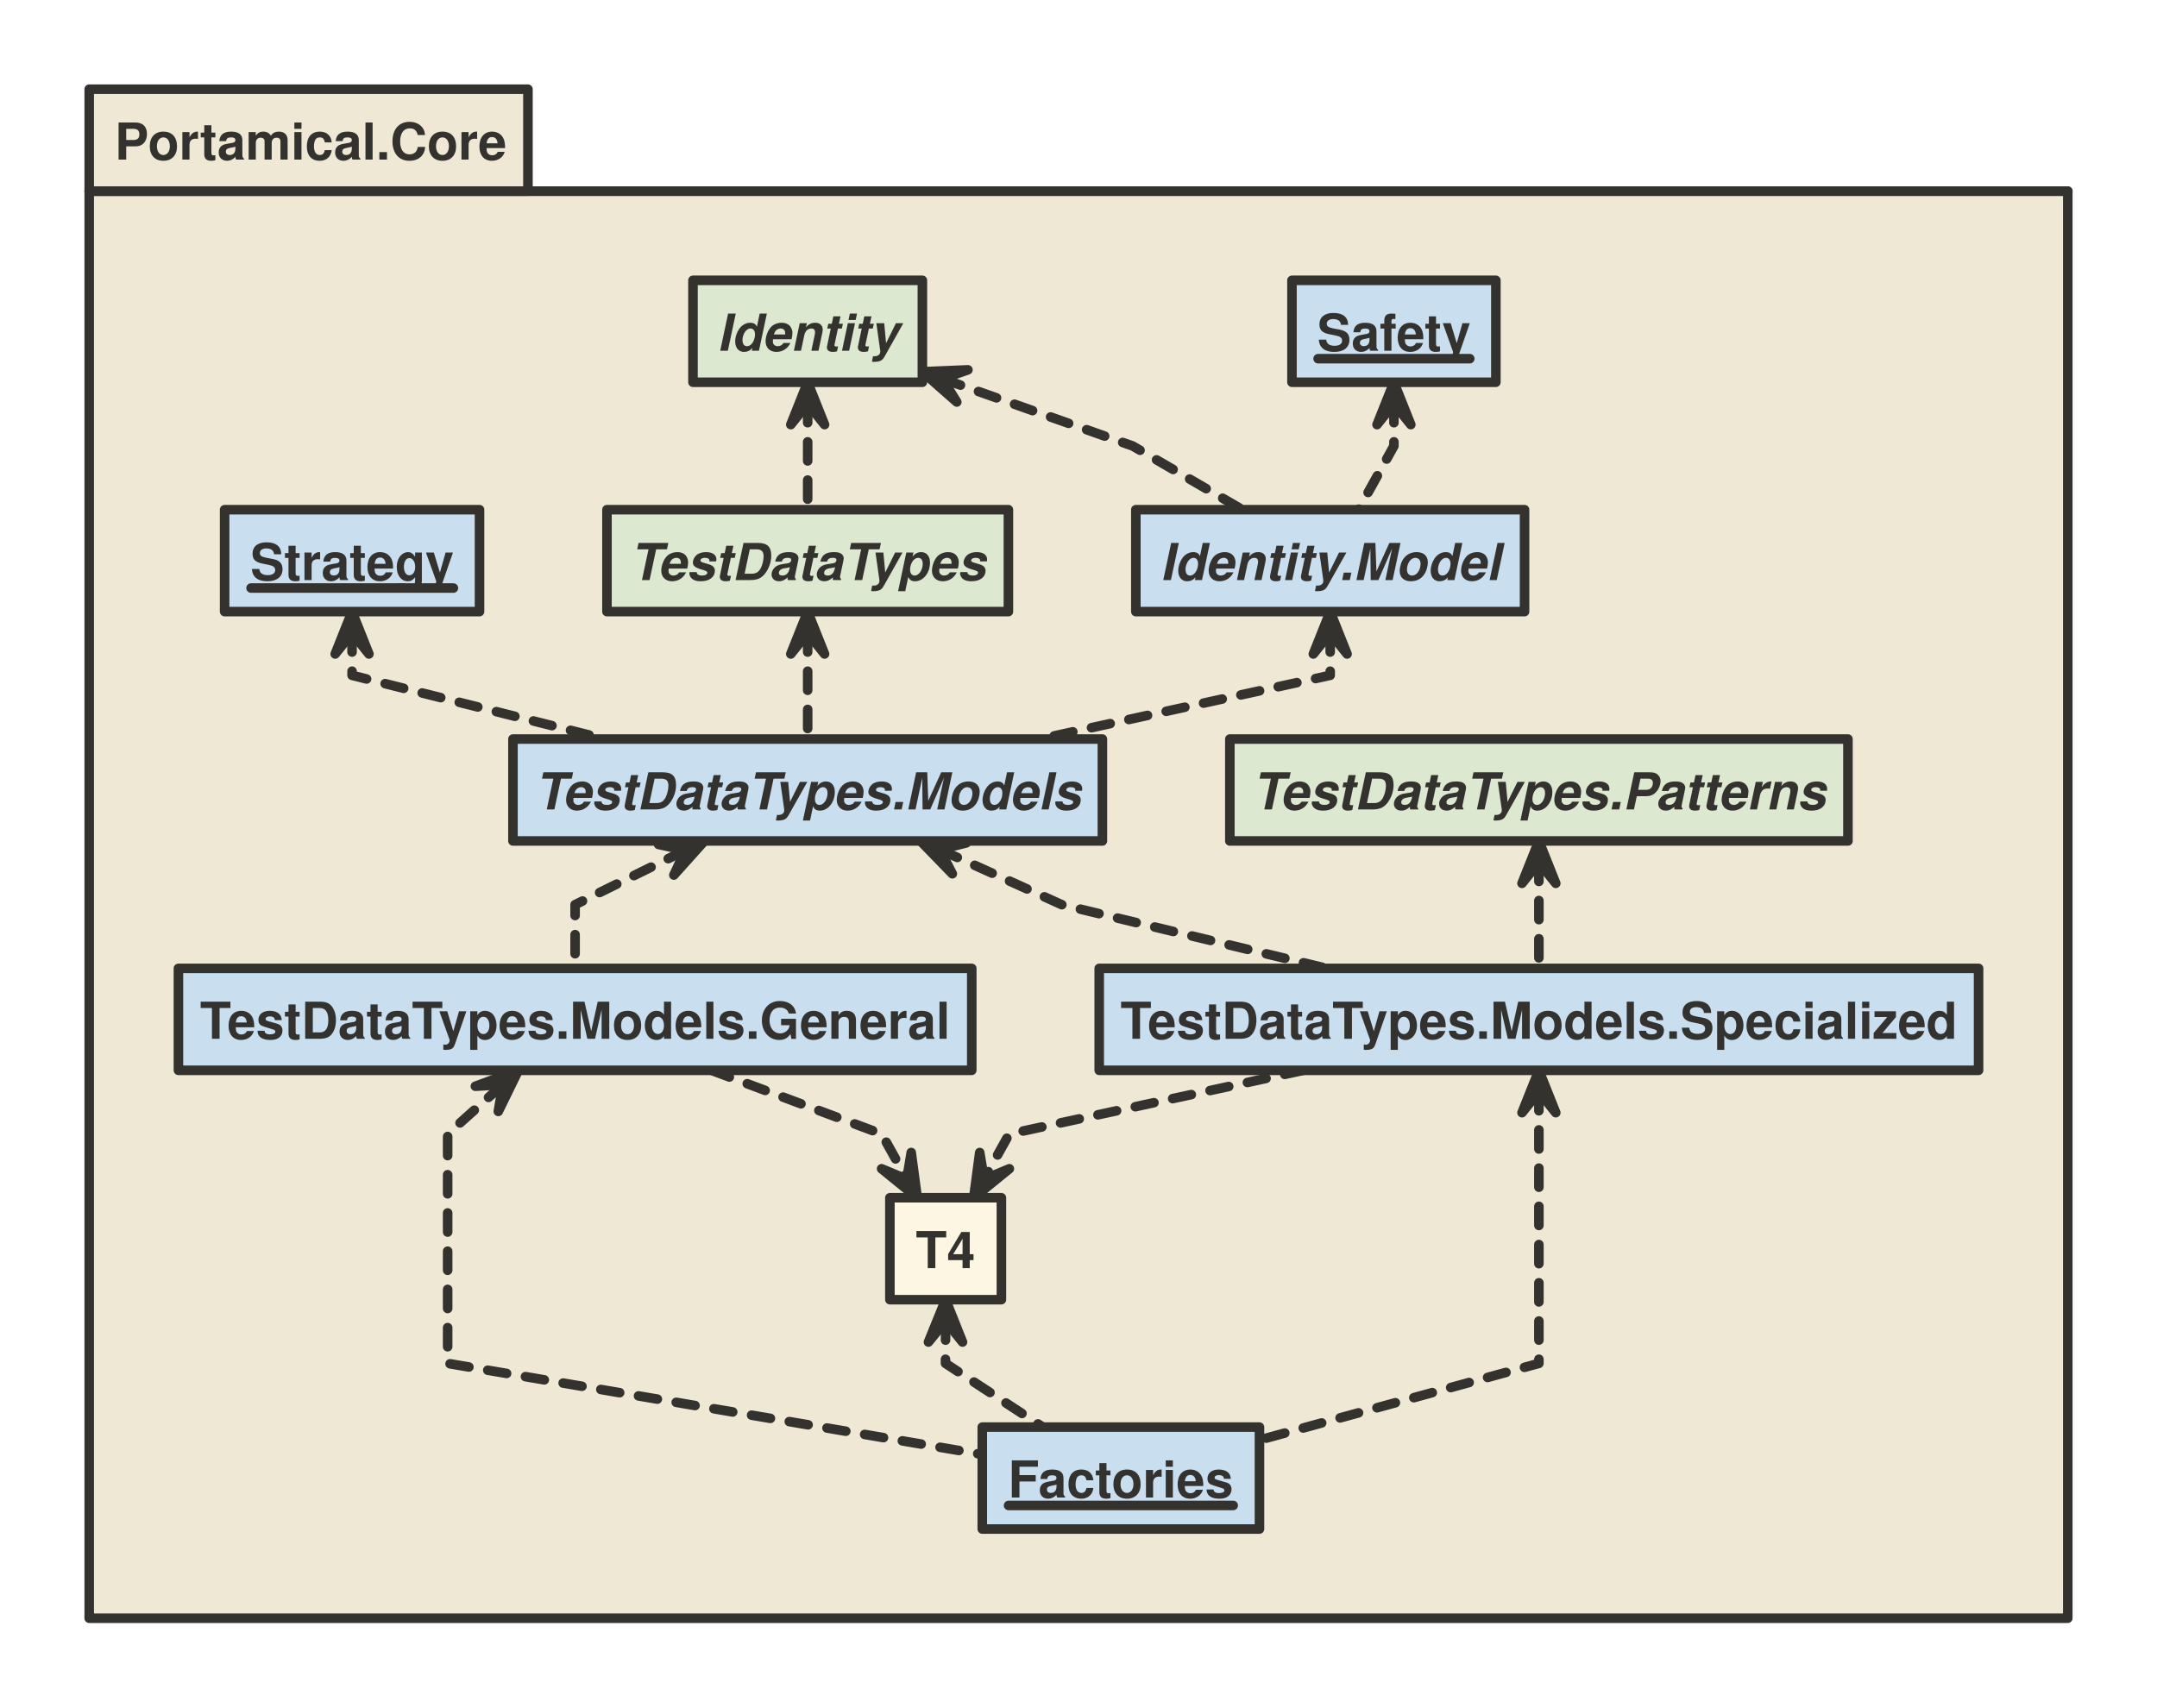
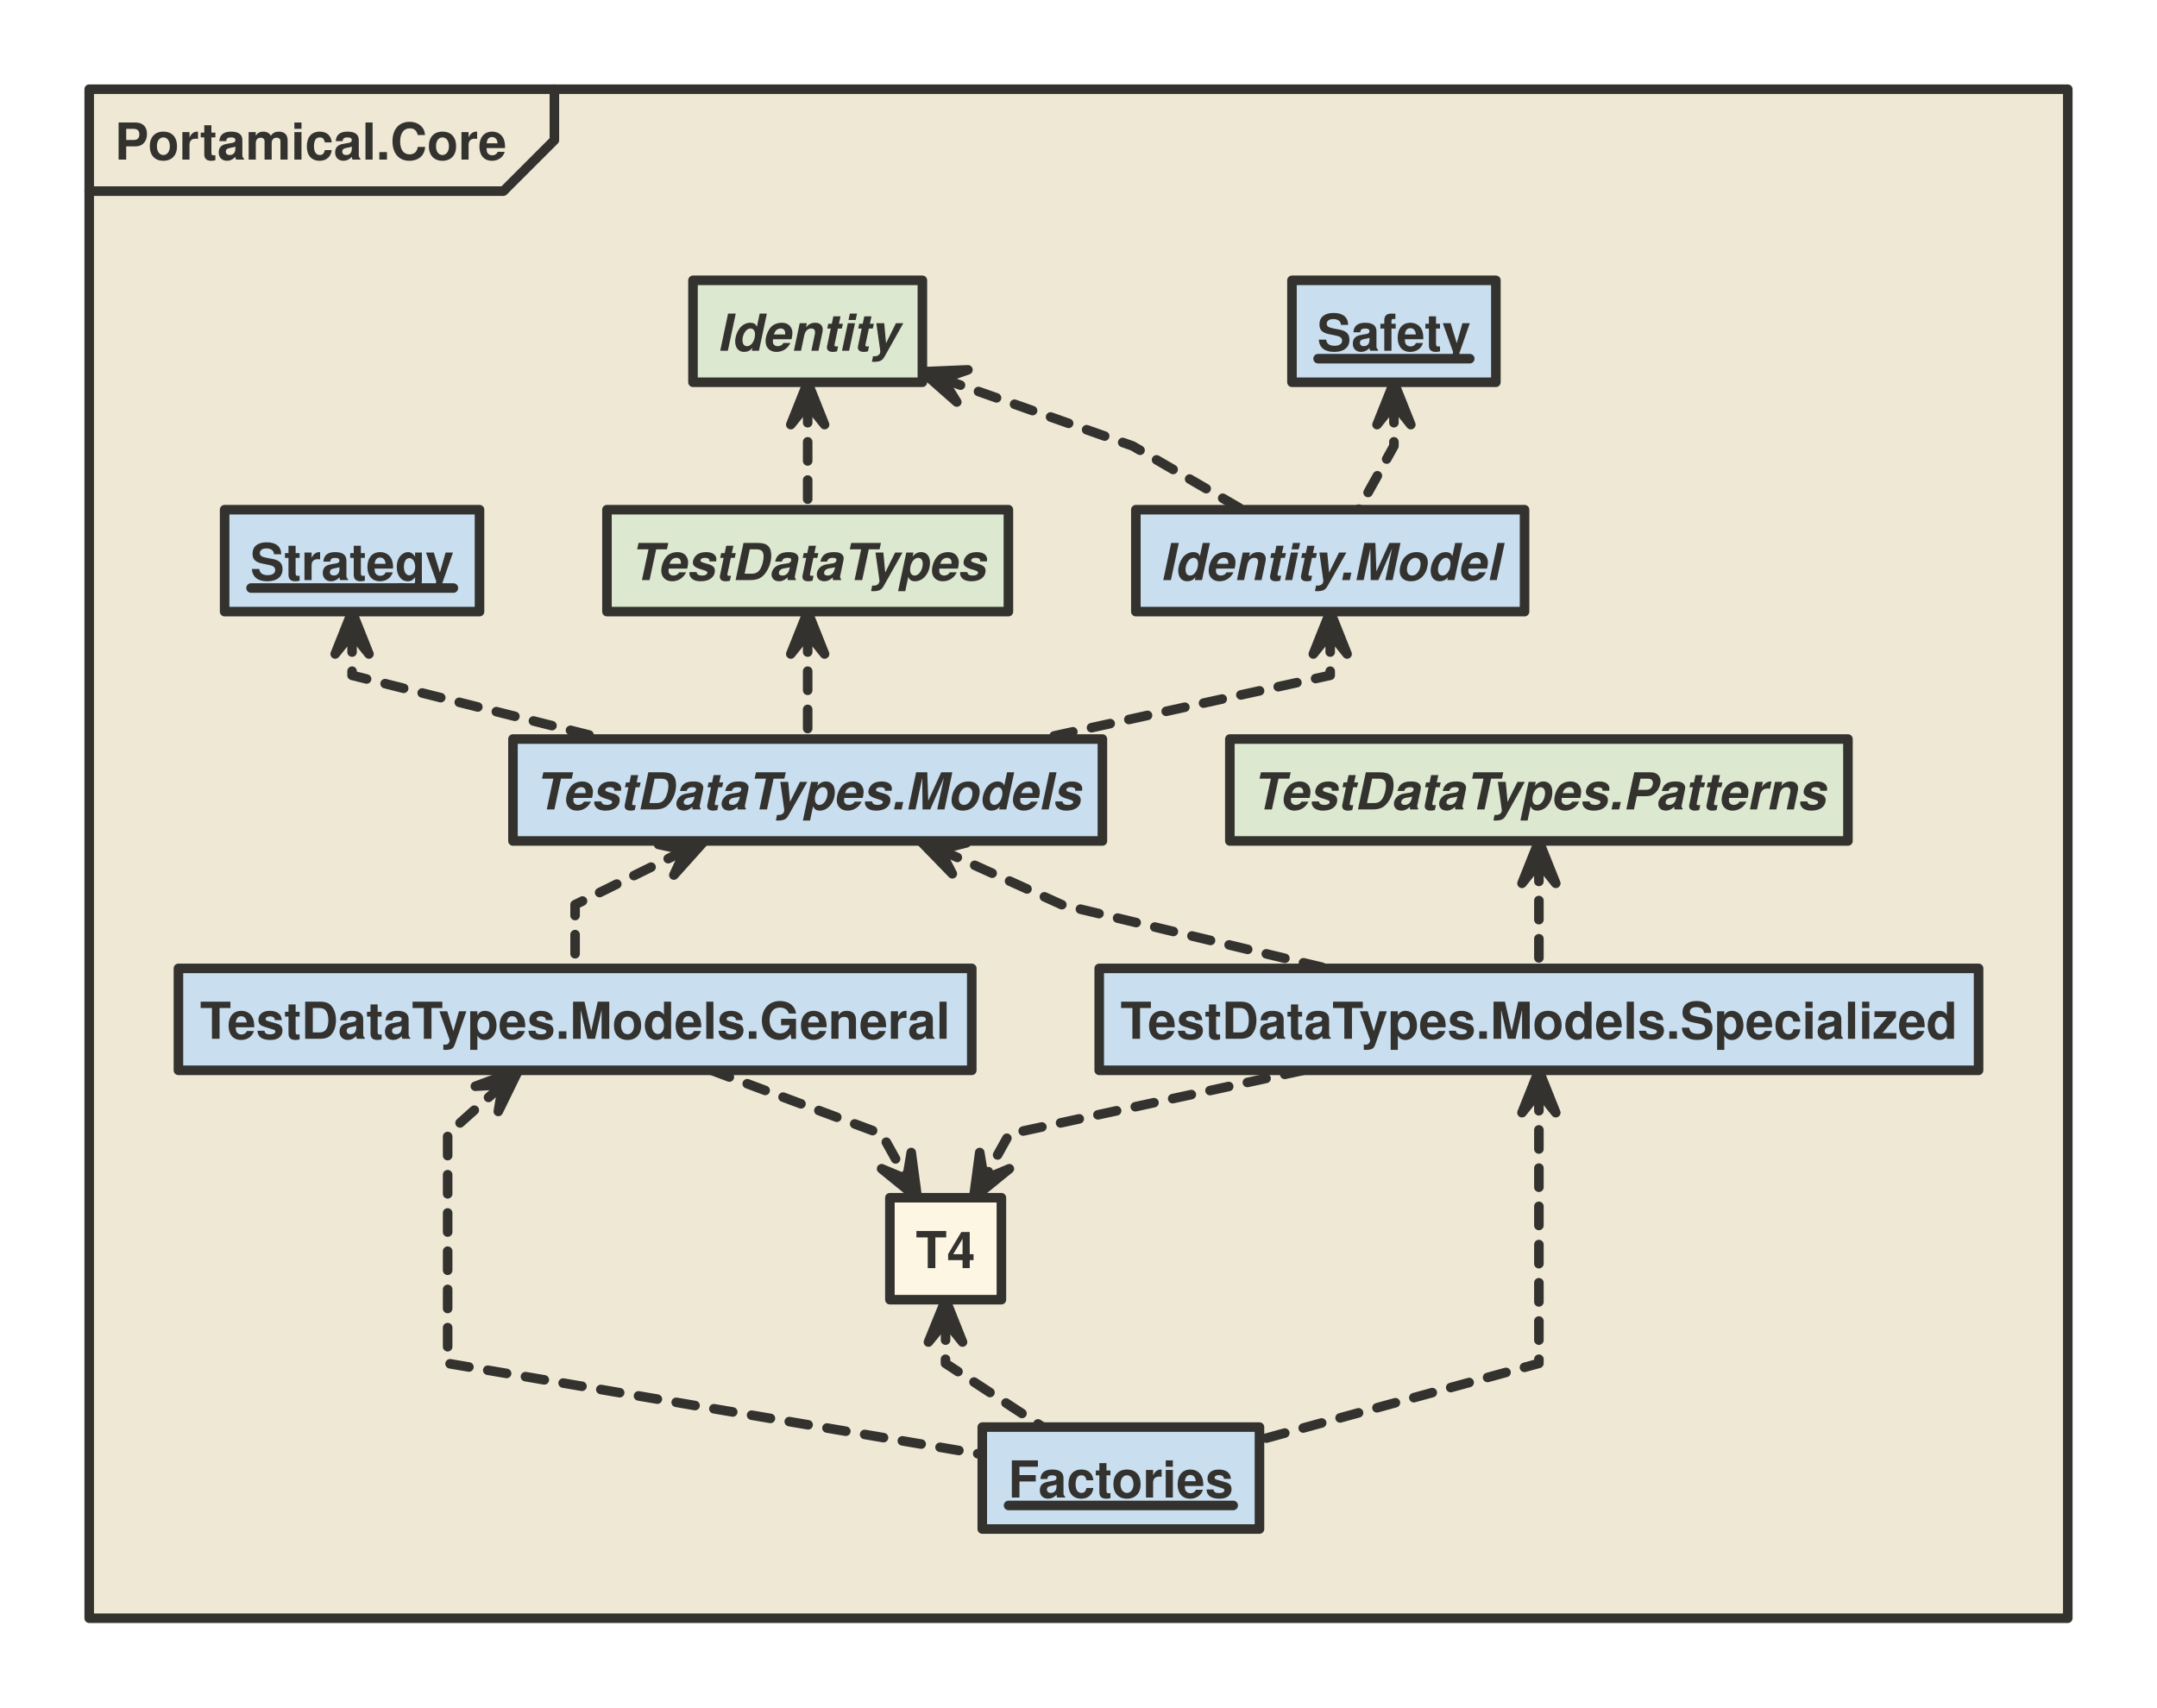
<svg xmlns="http://www.w3.org/2000/svg" version="1.1" baseProfile="full" width="677.0" height="536.0" viewBox="0 0 677 536">
  <g stroke-width="1.0" text-align="left" font="12pt Helvetica, Arial, sans-serif" font-size="12pt" font-family="Helvetica" font-weight="bold" font-style="normal">
    <g font-family="Helvetica" font-size="12pt" font-weight="bold" font-style="normal" stroke-width="3.0" stroke-linejoin="round" stroke-linecap="round" stroke="#33322E">
      <g stroke="transparent" fill="transparent">
        <rect x="0.0" y="0.0" height="536.0" width="677.0" stroke="none" />
      </g>
      <g transform="translate(8, 8)" fill="#33322E">
        <g transform="translate(20, 20)">
          <g data-name="Portamical.Core">
            <g fill="#eee8d5" stroke="#33322E" data-name="Portamical.Core">
-               <rect x="0.0" y="32.0" height="448.0" width="621.0" data-name="Portamical.Core" />
-               <path d="M0.0 32.0 L0.0 0.0 L137.7 0.0 L137.7 32.0 Z" data-name="Portamical.Core" />
-               <path d="M0.0 32.0 L621.0 32.0" fill="none" data-name="Portamical.Core" />
+               <rect x="0.0" y="0.0" height="480.0" width="621.0" data-name="Portamical.Core" />
+               <path d="M0.0 32.0 L130.0 32.0 L146.0 16.0 L146.0 0.0" fill="none" data-name="Portamical.Core" />
            </g>
            <g transform="translate(0, 0)" font-family="Helvetica" font-size="12pt" font-weight="bold" font-style="normal" data-name="Portamical.Core" data-compartment="0">
              <g transform="translate(8, 8)" fill="#33322E" text-align="left" data-name="Portamical.Core" data-compartment="0">
                <text x="0.0" y="14.1" stroke="none" data-name="Portamical.Core" data-compartment="0">Portamical.Core</text>
              </g>
            </g>
            <g transform="translate(0, 32)" font-family="Helvetica" font-size="12pt" font-weight="normal" font-style="normal" data-name="Portamical.Core" data-compartment="1">
              <g transform="translate(8, 8)" fill="#33322E" data-name="Portamical.Core" data-compartment="1">
                <g transform="translate(20, 20)" fill="#33322E" font-family="Helvetica" font-size="12pt" font-weight="normal" font-style="normal" data-name="Portamical.Core" data-compartment="1">
                  <g stroke-dasharray="6 6" data-name="Portamical.Core" data-compartment="1">
                    <path d="M197.5 38.7 L197.5 52 L197.5 72 L197.5 72.0 " fill="none" data-name="Portamical.Core" data-compartment="1" />
                  </g>
                  <path d="M202.8 45.3 L197.5 38.7 L192.2 45.3 L197.5 32.0 Z" data-name="Portamical.Core" data-compartment="1" />
                  <g stroke-dasharray="6 6" data-name="Portamical.Core" data-compartment="1">
                    <path d="M239.8 30.9 L299.5 52 L333.944 72 L333.9 72.0 " fill="none" data-name="Portamical.Core" data-compartment="1" />
                  </g>
                  <path d="M247.8 28.1 L239.8 30.9 L244.3 38.2 L233.5 28.7 Z" data-name="Portamical.Core" data-compartment="1" />
                  <g stroke-dasharray="6 6" data-name="Portamical.Core" data-compartment="1">
                    <path d="M381.5 38.7 L381.5 52 L370.389 72 L370.4 72.0 " fill="none" data-name="Portamical.Core" data-compartment="1" />
                  </g>
                  <path d="M386.8 45.3 L381.5 38.7 L376.2 45.3 L381.5 32.0 Z" data-name="Portamical.Core" data-compartment="1" />
                  <g stroke-dasharray="6 6" data-name="Portamical.Core" data-compartment="1">
                    <path d="M54.5 110.7 L54.5 124 L133.944 144 L133.9 144.0 " fill="none" data-name="Portamical.Core" data-compartment="1" />
                  </g>
                  <path d="M59.8 117.3 L54.5 110.7 L49.2 117.3 L54.5 104.0 Z" data-name="Portamical.Core" data-compartment="1" />
                  <g stroke-dasharray="6 6" data-name="Portamical.Core" data-compartment="1">
                    <path d="M197.5 110.7 L197.5 124 L197.5 144 L197.5 144.0 " fill="none" data-name="Portamical.Core" data-compartment="1" />
                  </g>
                  <path d="M202.8 117.3 L197.5 110.7 L192.2 117.3 L197.5 104.0 Z" data-name="Portamical.Core" data-compartment="1" />
                  <g stroke-dasharray="6 6" data-name="Portamical.Core" data-compartment="1">
                    <path d="M361.5 110.7 L361.5 124 L270.389 144 L270.4 144.0 " fill="none" data-name="Portamical.Core" data-compartment="1" />
                  </g>
                  <path d="M366.8 117.3 L361.5 110.7 L356.2 117.3 L361.5 104.0 Z" data-name="Portamical.Core" data-compartment="1" />
                  <g stroke-dasharray="6 6" data-name="Portamical.Core" data-compartment="1">
                    <path d="M159.1 178.9 L124.5 196 L124.5 216 L124.5 216.0 " fill="none" data-name="Portamical.Core" data-compartment="1" />
                  </g>
                  <path d="M155.5 186.7 L159.1 178.9 L150.7 177.1 L165.1 176.0 Z" data-name="Portamical.Core" data-compartment="1" />
                  <g stroke-dasharray="6 6" data-name="Portamical.Core" data-compartment="1">
                    <path d="M167.3 248.0 L220.75 268 L228.623 282.172 L228.6 282.2 " fill="none" data-name="Portamical.Core" data-compartment="1" />
                  </g>
                  <path d="M220.7 278.9 L228.6 282.2 L230.0 273.8 L231.9 288.0 Z" data-name="Portamical.Core" data-compartment="1" />
                  <g stroke-dasharray="6 6" data-name="Portamical.Core" data-compartment="1">
                    <path d="M101.8 252.5 L84.5 268 L84.5 304 L84.5 304 L84.5 340 L84.5 340 L252.25 368.587 L252.3 368.6 " fill="none" data-name="Portamical.Core" data-compartment="1" />
                  </g>
                  <path d="M100.4 260.9 L101.8 252.5 L93.2 253.0 L106.7 248.0 Z" data-name="Portamical.Core" data-compartment="1" />
                  <g stroke-dasharray="6 6" data-name="Portamical.Core" data-compartment="1">
                    <path d="M240.8 326.7 L240.75 340 L271.306 360 L271.3 360.0 " fill="none" data-name="Portamical.Core" data-compartment="1" />
                  </g>
                  <path d="M246.1 333.3 L240.8 326.7 L235.4 333.3 L240.8 320.0 Z" data-name="Portamical.Core" data-compartment="1" />
                  <g stroke-dasharray="6 6" data-name="Portamical.Core" data-compartment="1">
                    <path d="M239.0 178.7 L277.25 196 L360.444 216 L360.4 216.0 " fill="none" data-name="Portamical.Core" data-compartment="1" />
                  </g>
                  <path d="M247.3 176.6 L239.0 178.7 L242.9 186.3 L232.9 176.0 Z" data-name="Portamical.Core" data-compartment="1" />
                  <g stroke-dasharray="6 6" data-name="Portamical.Core" data-compartment="1">
                    <path d="M427.0 254.7 L427 268 L427 304 L427 304 L427 340 L427 340 L339.25 364.069 L339.3 364.1 " fill="none" data-name="Portamical.Core" data-compartment="1" />
                  </g>
                  <path d="M432.3 261.3 L427.0 254.7 L421.7 261.3 L427.0 248.0 Z" data-name="Portamical.Core" data-compartment="1" />
                  <g stroke-dasharray="6 6" data-name="Portamical.Core" data-compartment="1">
                    <path d="M427.0 182.7 L427 196 L427 216 L427.0 216.0 " fill="none" data-name="Portamical.Core" data-compartment="1" />
                  </g>
                  <path d="M432.3 189.3 L427.0 182.7 L421.7 189.3 L427.0 176.0 Z" data-name="Portamical.Core" data-compartment="1" />
                  <g stroke-dasharray="6 6" data-name="Portamical.Core" data-compartment="1">
                    <path d="M353.1 248.0 L260.75 268 L252.877 282.172 L252.9 282.2 " fill="none" data-name="Portamical.Core" data-compartment="1" />
                  </g>
                  <path d="M251.5 273.8 L252.9 282.2 L260.8 278.9 L249.6 288.0 Z" data-name="Portamical.Core" data-compartment="1" />
                  <g data-name="Strategy">
                    <g fill="#C9DEEF" stroke="#33322E" data-name="Strategy">
                      <rect x="14.5" y="72.0" height="32.0" width="80.0" data-name="Strategy" />
                    </g>
                    <g transform="translate(14.5, 72)" font-family="Helvetica" font-size="12pt" font-weight="bold" font-style="normal" data-name="Strategy" data-compartment="0">
                      <g transform="translate(8, 8)" fill="#33322E" text-align="center" stroke-width="3.0" data-name="Strategy" data-compartment="0">
                        <text x="32.0" y="14.1" stroke="none" text-anchor="middle" data-name="Strategy" data-compartment="0">Strategy</text>
                        <path d="M0.3 16.6 L63.8 16.6" fill="none" data-name="Strategy" data-compartment="0" />
                      </g>
                    </g>
                  </g>
                  <g data-name="Identity">
                    <g fill="#DCE8CF" stroke="#33322E" data-name="Identity">
                      <rect x="161.5" y="0.0" height="32.0" width="72.0" data-name="Identity" />
                    </g>
                    <g transform="translate(161.5, 0)" font-family="Helvetica" font-size="12pt" font-weight="bold" font-style="italic" data-name="Identity" data-compartment="0">
                      <g transform="translate(8, 8)" fill="#33322E" text-align="center" data-name="Identity" data-compartment="0">
                        <text x="28.0" y="14.1" stroke="none" text-anchor="middle" data-name="Identity" data-compartment="0">Identity</text>
                      </g>
                    </g>
                  </g>
                  <g data-name="Safety">
                    <g fill="#C9DEEF" stroke="#33322E" data-name="Safety">
                      <rect x="349.5" y="0.0" height="32.0" width="64.0" data-name="Safety" />
                    </g>
                    <g transform="translate(349.5, 0)" font-family="Helvetica" font-size="12pt" font-weight="bold" font-style="normal" data-name="Safety" data-compartment="0">
                      <g transform="translate(8, 8)" fill="#33322E" text-align="center" stroke-width="3.0" data-name="Safety" data-compartment="0">
                        <text x="24.0" y="14.1" stroke="none" text-anchor="middle" data-name="Safety" data-compartment="0">Safety</text>
                        <path d="M0.2 16.6 L47.8 16.6" fill="none" data-name="Safety" data-compartment="0" />
                      </g>
                    </g>
                  </g>
                  <g data-name="TestDataTypes">
                    <g fill="#DCE8CF" stroke="#33322E" data-name="TestDataTypes">
                      <rect x="134.5" y="72.0" height="32.0" width="126.0" data-name="TestDataTypes" />
                    </g>
                    <g transform="translate(134.5, 72)" font-family="Helvetica" font-size="12pt" font-weight="bold" font-style="italic" data-name="TestDataTypes" data-compartment="0">
                      <g transform="translate(8, 8)" fill="#33322E" text-align="center" data-name="TestDataTypes" data-compartment="0">
                        <text x="55.0" y="14.1" stroke="none" text-anchor="middle" data-name="TestDataTypes" data-compartment="0">TestDataTypes</text>
                      </g>
                    </g>
                  </g>
                  <g data-name="Factories">
                    <g fill="#C9DEEF" stroke="#33322E" data-name="Factories">
                      <rect x="252.3" y="360.0" height="32.0" width="87.0" data-name="Factories" />
                    </g>
                    <g transform="translate(252.25, 360)" font-family="Helvetica" font-size="12pt" font-weight="bold" font-style="normal" data-name="Factories" data-compartment="0">
                      <g transform="translate(8, 8)" fill="#33322E" text-align="center" stroke-width="3.0" data-name="Factories" data-compartment="0">
                        <text x="35.5" y="14.1" stroke="none" text-anchor="middle" data-name="Factories" data-compartment="0">Factories</text>
                        <path d="M0.3 16.6 L70.8 16.6" fill="none" data-name="Factories" data-compartment="0" />
                      </g>
                    </g>
                  </g>
                  <g data-name="Identity.Model">
                    <g fill="#C9DEEF" stroke="#33322E" data-name="Identity.Model">
                      <rect x="300.5" y="72.0" height="32.0" width="122.0" data-name="Identity.Model" />
                    </g>
                    <g transform="translate(300.5, 72)" font-family="Helvetica" font-size="12pt" font-weight="bold" font-style="italic" data-name="Identity.Model" data-compartment="0">
                      <g transform="translate(8, 8)" fill="#33322E" text-align="center" data-name="Identity.Model" data-compartment="0">
                        <text x="53.0" y="14.1" stroke="none" text-anchor="middle" data-name="Identity.Model" data-compartment="0">Identity.Model</text>
                      </g>
                    </g>
                  </g>
                  <g data-name="TestDataTypes.Patterns">
                    <g fill="#DCE8CF" stroke="#33322E" data-name="TestDataTypes.Patterns">
                      <rect x="330.0" y="144.0" height="32.0" width="194.0" data-name="TestDataTypes.Patterns" />
                    </g>
                    <g transform="translate(330, 144)" font-family="Helvetica" font-size="12pt" font-weight="bold" font-style="italic" data-name="TestDataTypes.Patterns" data-compartment="0">
                      <g transform="translate(8, 8)" fill="#33322E" text-align="center" data-name="TestDataTypes.Patterns" data-compartment="0">
                        <text x="89.0" y="14.1" stroke="none" text-anchor="middle" data-name="TestDataTypes.Patterns" data-compartment="0">TestDataTypes.Patterns</text>
                      </g>
                    </g>
                  </g>
                  <g data-name="TestDataTypes.Models">
                    <g fill="#C9DEEF" stroke="#33322E" data-name="TestDataTypes.Models">
                      <rect x="105.0" y="144.0" height="32.0" width="185.0" data-name="TestDataTypes.Models" />
                    </g>
                    <g transform="translate(105, 144)" font-family="Helvetica" font-size="12pt" font-weight="bold" font-style="italic" data-name="TestDataTypes.Models" data-compartment="0">
                      <g transform="translate(8, 8)" fill="#33322E" text-align="center" data-name="TestDataTypes.Models" data-compartment="0">
                        <text x="84.5" y="14.1" stroke="none" text-anchor="middle" data-name="TestDataTypes.Models" data-compartment="0">TestDataTypes.Models</text>
                      </g>
                    </g>
                  </g>
                  <g data-name="TestDataTypes.Models.General">
                    <g fill="#C9DEEF" stroke="#33322E" data-name="TestDataTypes.Models.General">
                      <rect x="0.0" y="216.0" height="32.0" width="249.0" data-name="TestDataTypes.Models.General" />
                    </g>
                    <g transform="translate(0, 216)" font-family="Helvetica" font-size="12pt" font-weight="bold" font-style="normal" data-name="TestDataTypes.Models.General" data-compartment="0">
                      <g transform="translate(8, 8)" fill="#33322E" text-align="center" data-name="TestDataTypes.Models.General" data-compartment="0">
                        <text x="116.5" y="14.1" stroke="none" text-anchor="middle" data-name="TestDataTypes.Models.General" data-compartment="0">TestDataTypes.Models.General</text>
                      </g>
                    </g>
                  </g>
                  <g data-name="TestDataTypes.Models.Specialized">
                    <g fill="#C9DEEF" stroke="#33322E" data-name="TestDataTypes.Models.Specialized">
                      <rect x="289.0" y="216.0" height="32.0" width="276.0" data-name="TestDataTypes.Models.Specialized" />
                    </g>
                    <g transform="translate(289, 216)" font-family="Helvetica" font-size="12pt" font-weight="bold" font-style="normal" data-name="TestDataTypes.Models.Specialized" data-compartment="0">
                      <g transform="translate(8, 8)" fill="#33322E" text-align="center" data-name="TestDataTypes.Models.Specialized" data-compartment="0">
                        <text x="130.0" y="14.1" stroke="none" text-anchor="middle" data-name="TestDataTypes.Models.Specialized" data-compartment="0">TestDataTypes.Models.Specialized</text>
                      </g>
                    </g>
                  </g>
                  <g data-name="T4">
                    <g fill="#fdf6e3" stroke="#33322E" data-name="T4">
                      <rect x="223.3" y="288.0" height="32.0" width="35.0" data-name="T4" />
                    </g>
                    <g transform="translate(223.25, 288)" font-family="Helvetica" font-size="12pt" font-weight="bold" font-style="normal" data-name="T4" data-compartment="0">
                      <g transform="translate(8, 8)" fill="#33322E" text-align="center" data-name="T4" data-compartment="0">
                        <text x="9.5" y="14.1" stroke="none" text-anchor="middle" data-name="T4" data-compartment="0">T4</text>
                      </g>
                    </g>
                  </g>
                </g>
              </g>
            </g>
          </g>
        </g>
      </g>
    </g>
  </g>
</svg>
